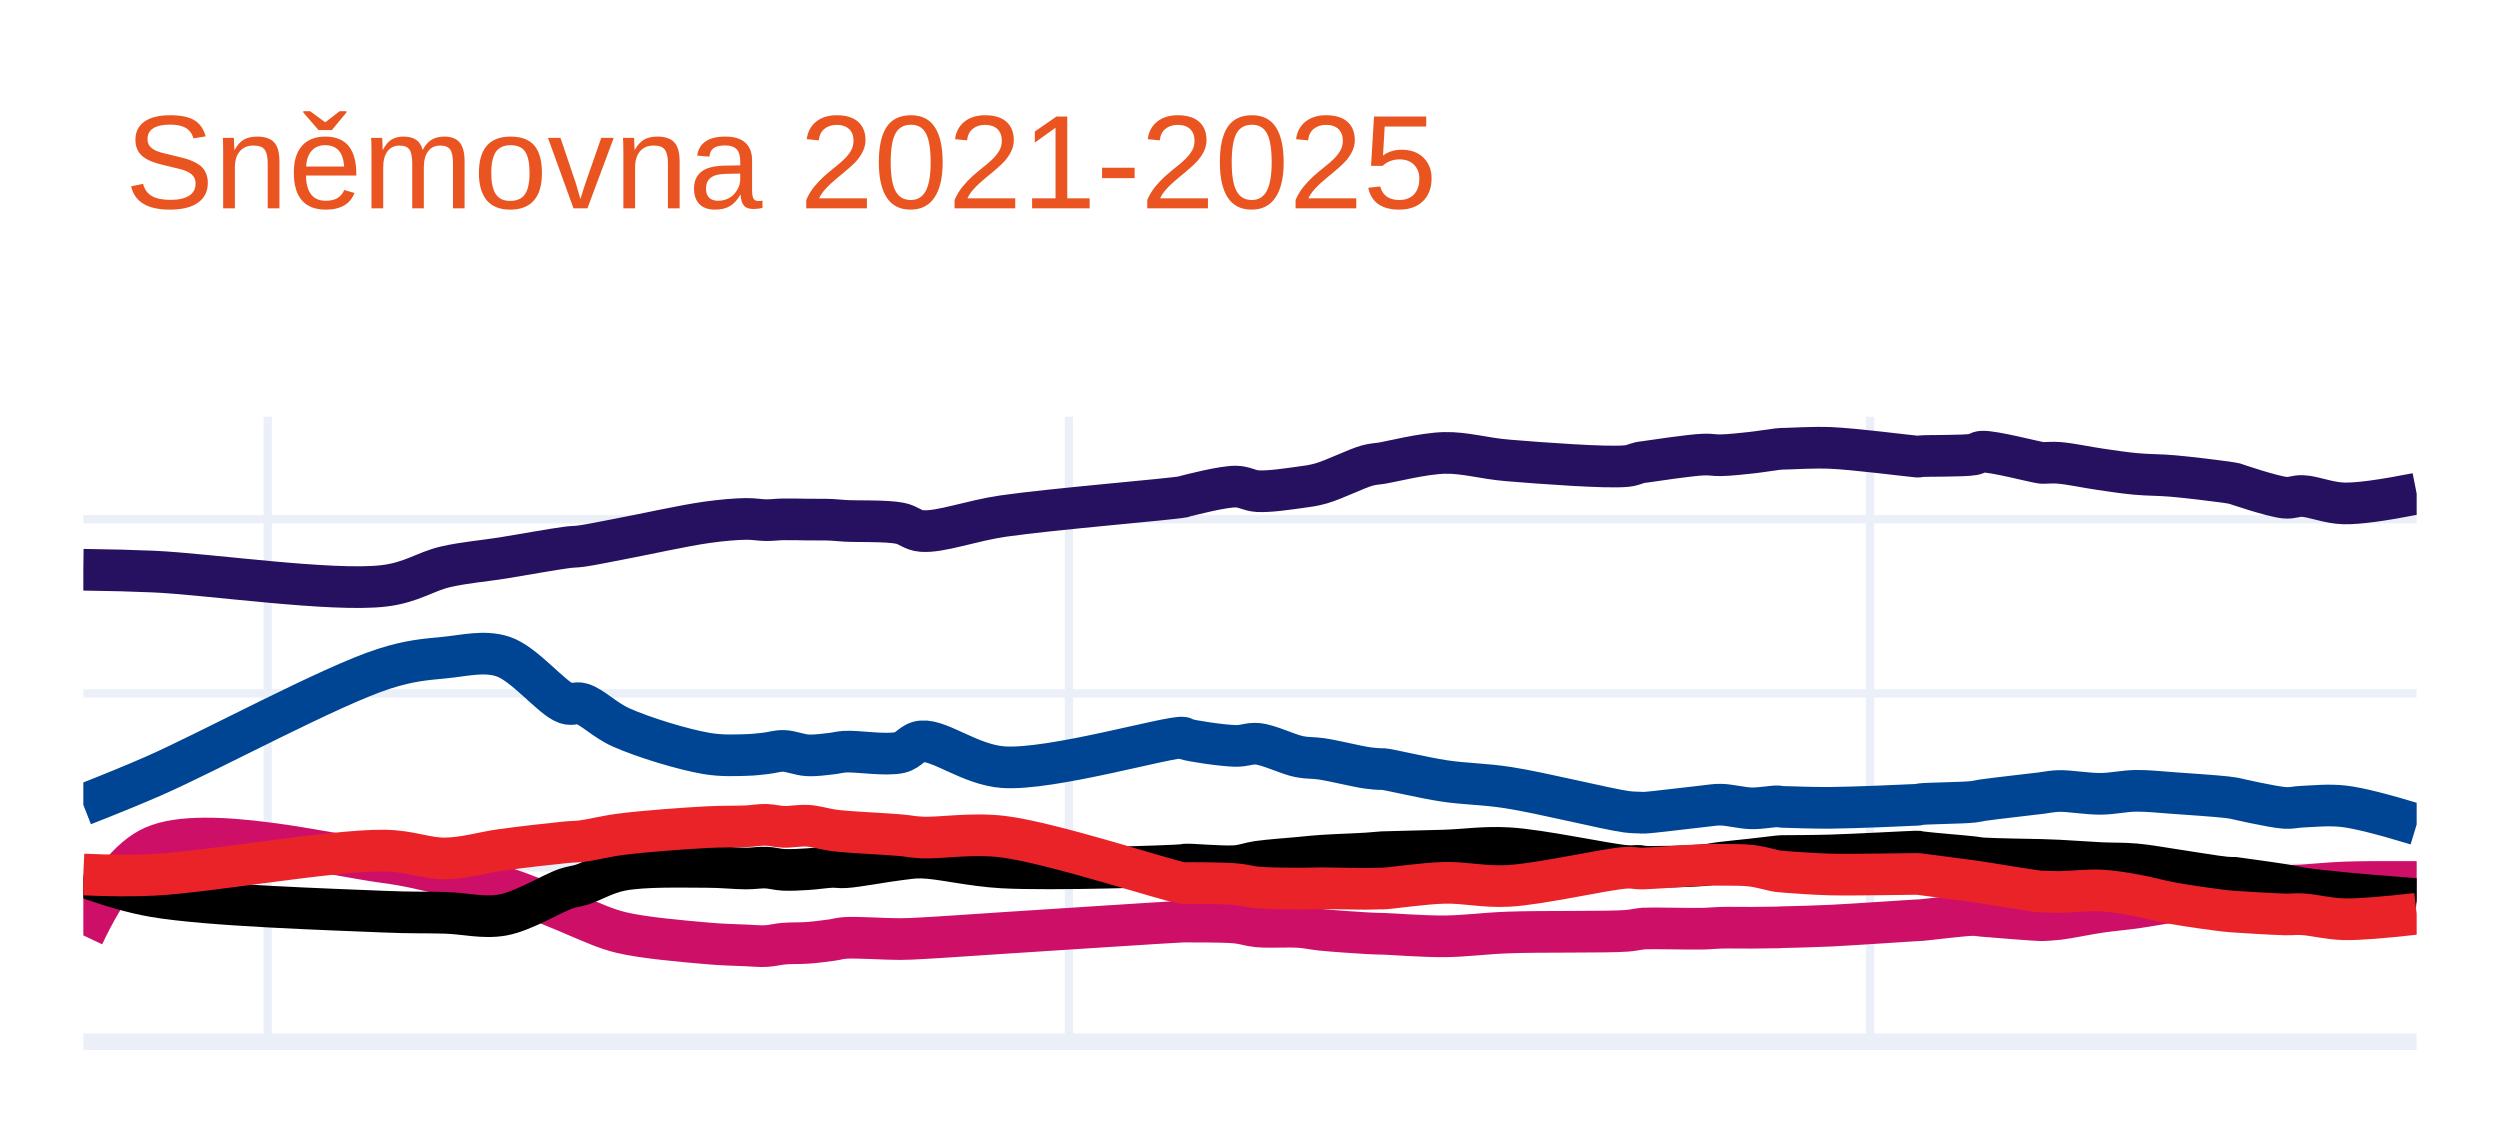
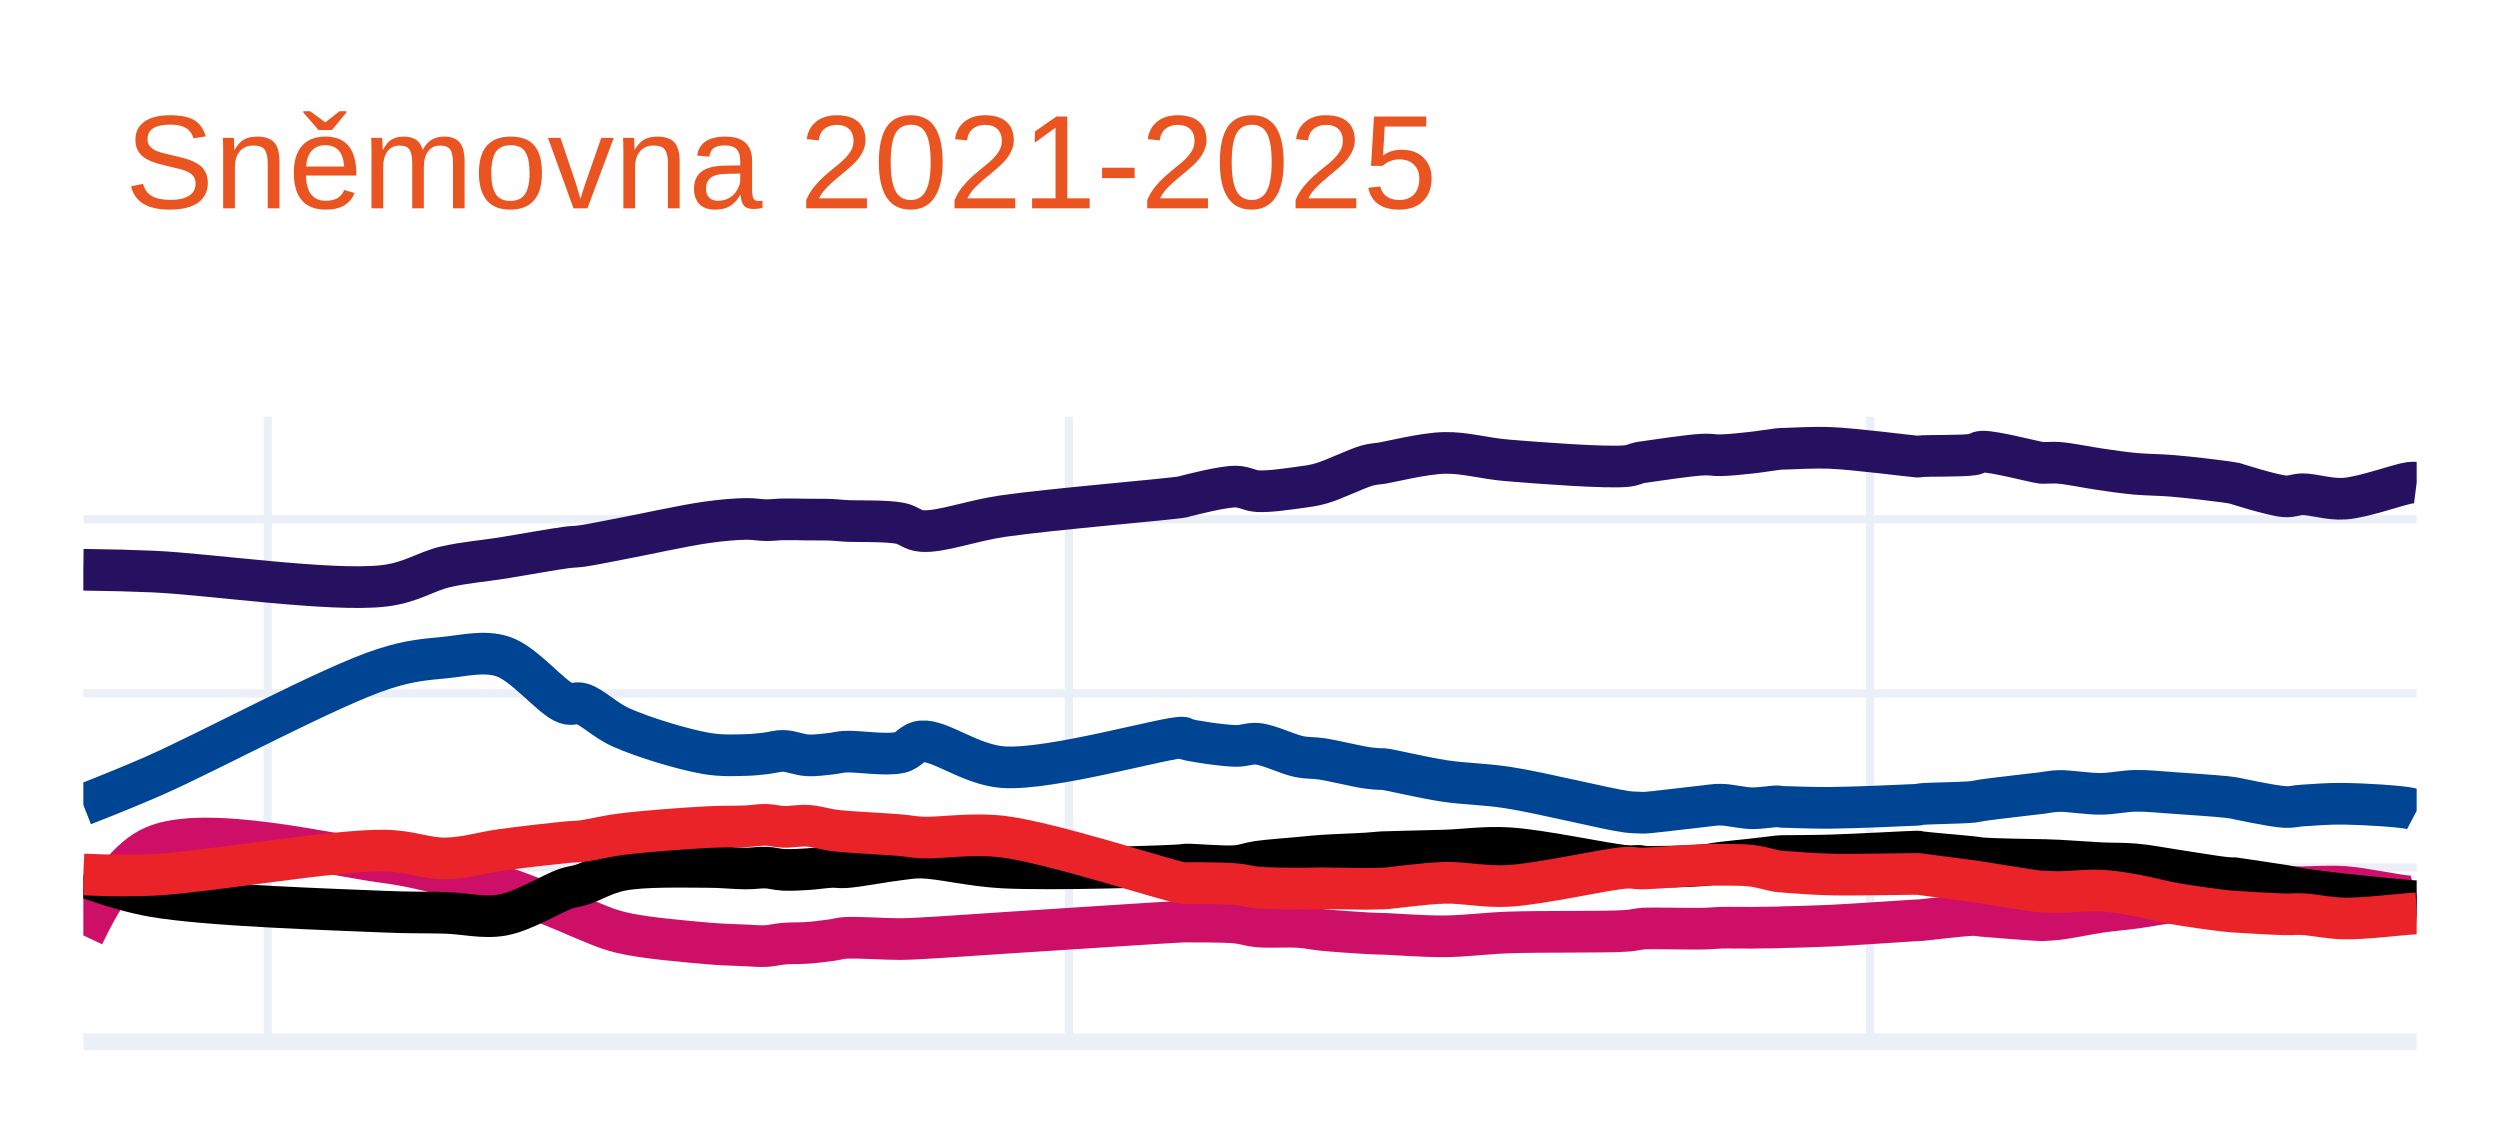
<svg xmlns="http://www.w3.org/2000/svg" class="main-svg" width="300" height="135" style="" viewBox="0 0 300 135">
  <rect x="0" y="0" width="300" height="135" style="fill: rgb(255, 255, 255); fill-opacity: 1;" />
-   <defs id="defs-2192ec">
+   <defs id="defs-5f197d">
    <g class="clips">
-       <clipPath id="clip2192ecxyplot" class="plotclip">
+       <clipPath id="clip5f197dxyplot" class="plotclip">
        <rect width="280" height="75" />
      </clipPath>
-       <clipPath class="axesclip" id="clip2192ecx">
+       <clipPath class="axesclip" id="clip5f197dx">
        <rect x="10" y="0" width="280" height="135" />
      </clipPath>
-       <clipPath class="axesclip" id="clip2192ecy">
+       <clipPath class="axesclip" id="clip5f197dy">
        <rect x="0" y="50" width="300" height="75" />
      </clipPath>
-       <clipPath class="axesclip" id="clip2192ecxy">
+       <clipPath class="axesclip" id="clip5f197dxy">
        <rect x="10" y="50" width="280" height="75" />
      </clipPath>
    </g>
    <g class="gradients" />
    <g class="patterns" />
  </defs>
  <g class="bglayer" />
  <g class="layer-below">
    <g class="imagelayer" />
    <g class="shapelayer" />
  </g>
  <g class="cartesianlayer">
    <g class="subplot xy">
      <g class="layer-subplot">
        <g class="shapelayer" />
        <g class="imagelayer" />
      </g>
      <g class="minor-gridlayer">
        <g class="x" />
        <g class="y" />
      </g>
      <g class="gridlayer">
        <g class="x">
          <path class="xgrid crisp" transform="translate(32.13,0)" d="M0,50v75" style="stroke: rgb(235, 240, 248); stroke-opacity: 1; stroke-width: 1px;" />
          <path class="xgrid crisp" transform="translate(128.27,0)" d="M0,50v75" style="stroke: rgb(235, 240, 248); stroke-opacity: 1; stroke-width: 1px;" />
          <path class="xgrid crisp" transform="translate(224.41,0)" d="M0,50v75" style="stroke: rgb(235, 240, 248); stroke-opacity: 1; stroke-width: 1px;" />
        </g>
        <g class="y">
          <path class="ygrid crisp" transform="translate(0,104.1)" d="M10,0h280" style="stroke: rgb(235, 240, 248); stroke-opacity: 1; stroke-width: 1px;" />
          <path class="ygrid crisp" transform="translate(0,83.21)" d="M10,0h280" style="stroke: rgb(235, 240, 248); stroke-opacity: 1; stroke-width: 1px;" />
          <path class="ygrid crisp" transform="translate(0,62.31)" d="M10,0h280" style="stroke: rgb(235, 240, 248); stroke-opacity: 1; stroke-width: 1px;" />
        </g>
      </g>
      <g class="zerolinelayer">
        <path class="yzl zl crisp" transform="translate(0,125)" d="M10,0h280" style="stroke: rgb(235, 240, 248); stroke-opacity: 1; stroke-width: 2px;" />
      </g>
      <path class="xlines-below" />
      <path class="ylines-below" />
      <g class="overlines-below" />
      <g class="xaxislayer-below" />
      <g class="yaxislayer-below" />
      <g class="overaxes-below" />
-       <g class="plot" transform="translate(10,50)" clip-path="url(#clip2192ecxyplot)">
+       <g class="plot" transform="translate(10,50)" clip-path="url(#clip5f197dxyplot)">
        <g class="scatterlayer mlayer">
-           <g class="trace scatter trace7358c0" style="stroke-miterlimit: 2; opacity: 1;">
+           <g class="trace scatter trace6bb744" style="stroke-miterlimit: 2; opacity: 1;">
            <g class="fills" />
            <g class="errorbars" />
            <g class="lines">
-               <path class="js-line" d="M0,18.37Q4.81,18.43 8.43,18.59C14.99,18.88 29.86,21.05 36.09,20.3C39.38,19.91 41.03,18.58 43.46,18.02C45.77,17.49 47.97,17.33 50.31,16.96C52.79,16.56 56.27,15.92 57.95,15.7C58.77,15.59 59.04,15.63 59.79,15.53C61.01,15.36 62.65,15 64.53,14.65C67.3,14.13 72.03,13.07 74.81,12.68C76.68,12.42 78.24,12.29 79.55,12.27C80.48,12.26 81.15,12.41 81.92,12.42C82.64,12.43 83.27,12.33 84.03,12.32C84.92,12.3 85.96,12.34 86.92,12.35C87.89,12.36 89,12.34 89.82,12.38C90.43,12.41 90.69,12.46 91.4,12.5C92.84,12.59 96.31,12.46 97.99,12.79C99.08,13 99.45,13.63 100.62,13.72C102.83,13.9 106.47,12.5 110.37,11.93C116.14,11.09 130.55,9.91 131.97,9.62C132.13,9.59 132.08,9.58 132.23,9.54C132.92,9.37 136.69,8.38 138.29,8.39C139.35,8.4 139.9,8.88 140.92,8.94C142.32,9.02 144.53,8.68 145.93,8.49C146.95,8.35 147.54,8.29 148.56,8C150.08,7.57 152.79,6.21 154.09,5.86C154.76,5.68 155.36,5.65 155.67,5.6C155.8,5.58 155.79,5.58 155.94,5.56C156.73,5.44 160.83,4.41 163.31,4.35C165.83,4.29 168.01,5.01 170.95,5.25C174.95,5.58 182.81,6.17 185.17,5.93C185.97,5.85 186.36,5.6 186.75,5.52C186.97,5.47 187,5.48 187.28,5.44C188.3,5.3 192.72,4.62 194.39,4.55C195.3,4.51 195.7,4.65 196.5,4.63C197.56,4.61 199.01,4.45 200.19,4.32C201.29,4.2 202.74,3.95 203.35,3.89C203.6,3.86 203.7,3.86 203.88,3.85C204.05,3.84 204.14,3.84 204.4,3.84C205.24,3.82 207.63,3.67 209.67,3.75C212.53,3.87 218.98,4.7 219.94,4.78C220.09,4.79 220.12,4.81 220.21,4.8C220.3,4.79 220.32,4.77 220.47,4.75C221.18,4.67 225.57,4.75 226.79,4.54C227.3,4.45 227.33,4.23 227.85,4.2C229.16,4.12 234.2,5.45 234.96,5.54C235.1,5.56 235.09,5.55 235.22,5.55C235.56,5.56 236.3,5.48 237.06,5.54C238.32,5.63 240.47,6.09 242.07,6.32C243.53,6.53 244.85,6.74 246.28,6.87C247.75,7.01 249.14,6.98 250.76,7.12C252.69,7.29 255.86,7.68 257.08,7.85C257.58,7.92 258.14,8.03 258.14,8.03C258.14,8.03 258.14,8.03 258.14,8.03C258.14,8.03 262.69,9.59 264.2,9.72C265.07,9.8 265.45,9.49 266.3,9.52C267.62,9.57 269.41,10.37 271.31,10.41Q273.81,10.46 280,9.24" style="vector-effect: none; fill: none; stroke: rgb(38, 16, 96); stroke-opacity: 1; stroke-width: 5px; opacity: 1;" />
+               <path class="js-line" d="M0,18.37Q4.81,18.43 8.43,18.59C14.99,18.88 29.86,21.05 36.09,20.3C39.38,19.91 41.03,18.58 43.46,18.02C45.77,17.49 47.97,17.33 50.31,16.96C52.79,16.56 56.27,15.92 57.95,15.7C58.77,15.59 59.04,15.63 59.79,15.53C61.01,15.36 62.65,15 64.53,14.65C67.3,14.13 72.03,13.07 74.81,12.68C76.68,12.42 78.24,12.29 79.55,12.27C80.48,12.26 81.15,12.41 81.92,12.42C82.64,12.43 83.27,12.33 84.03,12.32C84.92,12.3 85.96,12.34 86.92,12.35C87.89,12.36 89,12.34 89.82,12.38C90.43,12.41 90.69,12.46 91.4,12.5C92.84,12.59 96.31,12.46 97.99,12.79C99.08,13 99.45,13.63 100.62,13.72C102.83,13.9 106.47,12.5 110.37,11.93C116.14,11.09 130.55,9.91 131.97,9.62C132.13,9.59 132.08,9.58 132.23,9.54C132.92,9.37 136.69,8.38 138.29,8.39C139.35,8.4 139.9,8.88 140.92,8.94C142.32,9.02 144.53,8.68 145.93,8.49C146.95,8.35 147.54,8.29 148.56,8C150.08,7.57 152.79,6.21 154.09,5.86C154.76,5.68 155.36,5.65 155.67,5.6C155.8,5.58 155.79,5.58 155.94,5.56C156.73,5.44 160.83,4.41 163.31,4.35C165.83,4.29 168.01,5.01 170.95,5.25C174.95,5.58 182.81,6.17 185.17,5.93C185.97,5.85 186.36,5.6 186.75,5.52C186.97,5.47 187,5.48 187.28,5.44C188.3,5.3 192.72,4.62 194.39,4.55C195.3,4.51 195.7,4.65 196.5,4.63C197.56,4.61 199.01,4.45 200.19,4.32C201.29,4.2 202.74,3.95 203.35,3.89C203.6,3.86 203.7,3.86 203.88,3.85C204.05,3.84 204.14,3.84 204.4,3.84C205.24,3.82 207.63,3.67 209.67,3.75C212.53,3.87 218.98,4.7 219.94,4.78C220.09,4.79 220.12,4.81 220.21,4.8C220.3,4.79 220.32,4.77 220.47,4.75C221.18,4.67 225.57,4.75 226.79,4.54C227.3,4.45 227.33,4.23 227.85,4.2C229.16,4.12 234.2,5.45 234.96,5.54C235.1,5.56 235.09,5.55 235.22,5.55C235.56,5.56 236.3,5.48 237.06,5.54C238.32,5.63 240.47,6.09 242.07,6.32C243.53,6.53 244.85,6.73 246.28,6.86C247.75,6.99 249.14,6.97 250.76,7.11C252.69,7.27 255.86,7.65 257.08,7.82C257.58,7.89 258.14,7.99 258.14,7.99C258.14,7.99 258.14,7.99 258.14,7.99C258.14,7.99 262.7,9.46 264.2,9.56C265.07,9.62 265.45,9.32 266.3,9.31C267.61,9.3 269.46,9.96 271.31,9.84C273.66,9.69 277.94,8.08 279.21,7.93Q279.61,7.88 280,7.93" style="vector-effect: none; fill: none; stroke: rgb(38, 16, 96); stroke-opacity: 1; stroke-width: 5px; opacity: 1;" />
            </g>
            <g class="points" />
            <g class="text" />
          </g>
-           <g class="trace scatter trace41e9f9" style="stroke-miterlimit: 2; opacity: 1;">
+           <g class="trace scatter tracea54046" style="stroke-miterlimit: 2; opacity: 1;">
            <g class="fills" />
            <g class="errorbars" />
            <g class="lines">
-               <path class="js-line" d="M0,46.58Q4.83,44.69 8.43,43.12C15.01,40.24 29.72,32.28 36.09,30.25C39.25,29.24 41.04,29.14 43.46,28.9C45.78,28.67 48.08,28.06 50.31,28.77C52.93,29.6 56.2,33.81 57.95,34.4C58.72,34.66 59.07,34.23 59.79,34.44C61.04,34.8 62.58,36.42 64.53,37.29C67.24,38.5 72.01,39.95 74.81,40.42C76.67,40.73 78.24,40.63 79.55,40.6C80.48,40.58 81.15,40.48 81.92,40.4C82.64,40.32 83.27,40.09 84.03,40.11C84.92,40.13 85.95,40.59 86.92,40.64C87.88,40.69 89,40.52 89.82,40.43C90.43,40.36 90.69,40.25 91.4,40.2C92.84,40.11 96.32,40.69 97.99,40.3C99.1,40.04 99.44,39.06 100.62,38.96C102.82,38.78 106.44,41.77 110.37,42.06C116.12,42.48 130.55,38.26 131.97,38.52C132.14,38.55 132.08,38.62 132.23,38.67C132.92,38.91 136.68,39.48 138.29,39.51C139.35,39.53 139.92,39.16 140.92,39.26C142.34,39.4 144.51,40.52 145.93,40.8C146.94,41 147.53,40.91 148.56,41.06C150.07,41.28 152.8,41.97 154.09,42.15C154.77,42.25 155.36,42.28 155.67,42.29C155.8,42.29 155.79,42.27 155.94,42.28C156.73,42.34 160.82,43.34 163.31,43.71C165.83,44.09 168.02,44.06 170.95,44.51C174.97,45.13 182.79,47.09 185.17,47.41C185.95,47.51 186.36,47.49 186.75,47.51C186.97,47.52 187,47.54 187.28,47.53C188.3,47.49 192.72,46.92 194.39,46.75C195.3,46.66 195.7,46.55 196.5,46.56C197.56,46.58 199.01,46.97 200.19,47C201.28,47.02 202.74,46.74 203.35,46.76C203.6,46.77 203.7,46.82 203.88,46.83C204.05,46.84 204.14,46.83 204.4,46.84C205.24,46.86 207.62,46.96 209.67,46.94C212.53,46.92 218.98,46.63 219.94,46.58C220.1,46.57 220.12,46.57 220.21,46.56C220.3,46.55 220.32,46.52 220.47,46.5C221.18,46.4 225.57,46.36 226.79,46.22C227.29,46.16 227.34,46.11 227.85,46.03C229.17,45.83 234.2,45.27 234.96,45.17C235.11,45.15 235.09,45.15 235.22,45.13C235.55,45.09 236.3,44.94 237.06,44.92C238.32,44.89 240.47,45.27 242.07,45.26C243.53,45.25 244.85,44.92 246.28,44.9C247.75,44.88 249.14,45.05 250.76,45.16C252.69,45.29 255.86,45.52 257.08,45.65C257.58,45.7 258.14,45.8 258.14,45.8C258.14,45.8 258.14,45.8 258.14,45.8C258.14,45.8 262.7,46.86 264.2,46.95C265.08,47 265.45,46.83 266.3,46.8C267.61,46.75 269.43,46.54 271.31,46.76Q273.83,47.06 280,48.94" style="vector-effect: none; fill: none; stroke: rgb(0, 68, 148); stroke-opacity: 1; stroke-width: 5px; opacity: 1;" />
+               <path class="js-line" d="M0,46.58Q4.83,44.69 8.43,43.12C15.01,40.24 29.72,32.28 36.09,30.25C39.25,29.24 41.04,29.14 43.46,28.9C45.78,28.67 48.08,28.06 50.31,28.77C52.93,29.6 56.2,33.81 57.95,34.4C58.72,34.66 59.07,34.23 59.79,34.44C61.04,34.8 62.58,36.42 64.53,37.29C67.24,38.5 72.01,39.95 74.81,40.42C76.67,40.73 78.24,40.63 79.55,40.6C80.48,40.58 81.15,40.48 81.92,40.4C82.64,40.32 83.27,40.09 84.03,40.11C84.92,40.13 85.95,40.59 86.92,40.64C87.88,40.69 89,40.52 89.82,40.43C90.43,40.36 90.69,40.25 91.4,40.2C92.84,40.11 96.32,40.69 97.99,40.3C99.1,40.04 99.44,39.06 100.62,38.96C102.82,38.78 106.44,41.77 110.37,42.06C116.12,42.48 130.55,38.26 131.97,38.52C132.14,38.55 132.08,38.62 132.23,38.67C132.92,38.91 136.68,39.48 138.29,39.51C139.35,39.53 139.92,39.16 140.92,39.26C142.34,39.4 144.51,40.52 145.93,40.8C146.94,41 147.53,40.91 148.56,41.06C150.07,41.28 152.8,41.97 154.09,42.15C154.77,42.25 155.36,42.28 155.67,42.29C155.8,42.29 155.79,42.27 155.94,42.28C156.73,42.34 160.82,43.34 163.31,43.71C165.83,44.09 168.02,44.06 170.95,44.51C174.97,45.13 182.79,47.09 185.17,47.41C185.95,47.51 186.36,47.49 186.75,47.51C186.97,47.52 187,47.54 187.28,47.53C188.3,47.49 192.72,46.92 194.39,46.75C195.3,46.66 195.7,46.55 196.5,46.56C197.56,46.57 199.01,46.96 200.19,46.99C201.28,47.01 202.74,46.74 203.35,46.76C203.6,46.77 203.7,46.82 203.88,46.83C204.05,46.84 204.14,46.83 204.4,46.84C205.24,46.86 207.62,46.96 209.67,46.94C212.53,46.92 218.98,46.63 219.94,46.58C220.1,46.57 220.12,46.57 220.21,46.56C220.3,46.55 220.32,46.52 220.47,46.5C221.18,46.4 225.57,46.36 226.79,46.22C227.29,46.16 227.34,46.11 227.85,46.03C229.17,45.83 234.2,45.27 234.96,45.17C235.11,45.15 235.09,45.15 235.22,45.13C235.55,45.09 236.3,44.94 237.06,44.92C238.32,44.89 240.47,45.27 242.07,45.26C243.53,45.25 244.85,44.92 246.28,44.9C247.75,44.88 249.14,45.04 250.76,45.15C252.69,45.28 255.86,45.5 257.08,45.63C257.58,45.68 258.14,45.77 258.14,45.77C258.14,45.77 258.14,45.77 258.14,45.77C258.14,45.77 262.7,46.77 264.2,46.84C265.08,46.88 265.45,46.71 266.3,46.66C267.61,46.58 269.45,46.42 271.31,46.45C273.65,46.48 277.95,46.74 279.21,47.01Q279.62,47.1 280,47.3" style="vector-effect: none; fill: none; stroke: rgb(0, 68, 148); stroke-opacity: 1; stroke-width: 5px; opacity: 1;" />
            </g>
            <g class="points" />
            <g class="text" />
          </g>
-           <g class="trace scatter tracea1fdfb" style="stroke-miterlimit: 2; opacity: 1;">
+           <g class="trace scatter tracead420c" style="stroke-miterlimit: 2; opacity: 1;">
            <g class="fills" />
            <g class="errorbars" />
            <g class="lines">
-               <path class="js-line" d="M0,62.25Q4.12,53.51 8.43,51.6C14.59,48.87 29.83,52.63 36.09,53.46C39.35,53.89 41.05,54.41 43.46,54.92C45.79,55.41 47.99,55.76 50.31,56.46C52.81,57.22 56.28,58.7 57.95,59.38C58.78,59.72 59.03,59.87 59.79,60.17C61,60.65 62.62,61.44 64.53,61.9C67.27,62.56 72.03,62.95 74.81,63.2C76.69,63.37 78.24,63.39 79.55,63.45C80.48,63.49 81.15,63.57 81.92,63.53C82.65,63.49 83.27,63.31 84.03,63.24C84.92,63.16 85.96,63.21 86.92,63.14C87.89,63.07 89,62.92 89.82,62.81C90.43,62.73 90.69,62.6 91.4,62.55C92.84,62.45 96.29,62.7 97.99,62.69C99.06,62.68 99.47,62.65 100.62,62.59C102.84,62.48 106.48,62.21 110.37,61.96C116.16,61.59 130.55,60.64 131.97,60.59C132.13,60.59 132.09,60.59 132.23,60.59C132.92,60.6 136.69,60.56 138.29,60.71C139.35,60.81 139.9,61.07 140.92,61.17C142.32,61.3 144.53,61.14 145.93,61.24C146.95,61.31 147.52,61.47 148.56,61.58C150.06,61.73 152.81,61.92 154.09,61.99C154.78,62.03 155.36,62.04 155.67,62.05C155.8,62.05 155.79,62.05 155.94,62.05C156.73,62.07 160.83,62.38 163.31,62.36C165.83,62.34 168.01,62.01 170.95,61.9C174.96,61.75 182.8,61.88 185.17,61.7C185.96,61.64 186.36,61.53 186.75,61.48C186.97,61.45 187,61.44 187.28,61.42C188.3,61.36 192.72,61.48 194.39,61.44C195.3,61.42 195.7,61.35 196.5,61.33C197.56,61.3 199.01,61.34 200.19,61.33C201.28,61.32 202.74,61.31 203.35,61.29C203.6,61.28 203.7,61.27 203.88,61.26C204.05,61.25 204.14,61.26 204.4,61.25C205.24,61.23 207.62,61.18 209.67,61.08C212.53,60.94 218.98,60.49 219.94,60.44C220.09,60.43 220.12,60.43 220.21,60.43C220.3,60.43 220.33,60.43 220.47,60.42C221.18,60.37 225.57,59.8 226.79,59.8C227.29,59.8 227.34,59.86 227.85,59.9C229.17,60.01 234.2,60.42 234.96,60.43C235.11,60.43 235.09,60.43 235.22,60.42C235.56,60.4 236.3,60.37 237.06,60.28C238.32,60.13 240.47,59.66 242.07,59.43C243.53,59.22 244.86,59.12 246.28,58.92C247.75,58.72 249.13,58.42 250.76,58.23C252.68,58 255.86,57.9 257.08,57.71C257.59,57.63 258.14,57.47 258.14,57.47C258.14,57.47 258.14,57.47 258.14,57.47C258.14,57.47 262.7,56.54 264.2,56.36C265.08,56.26 265.45,56.3 266.3,56.25C267.61,56.17 269.41,55.97 271.31,55.9Q273.81,55.8 280,55.84" style="vector-effect: none; fill: none; stroke: rgb(206, 15, 104); stroke-opacity: 1; stroke-width: 5px; opacity: 1;" />
+               <path class="js-line" d="M0,62.25Q4.12,53.51 8.43,51.6C14.59,48.87 29.83,52.63 36.09,53.46C39.35,53.89 41.05,54.41 43.46,54.92C45.79,55.41 47.99,55.76 50.31,56.46C52.81,57.22 56.28,58.7 57.95,59.38C58.78,59.72 59.03,59.87 59.79,60.17C61,60.65 62.62,61.44 64.53,61.9C67.27,62.56 72.03,62.95 74.81,63.2C76.69,63.37 78.24,63.39 79.55,63.45C80.48,63.49 81.15,63.57 81.92,63.53C82.65,63.49 83.27,63.31 84.03,63.24C84.92,63.16 85.96,63.21 86.92,63.14C87.89,63.07 89,62.92 89.82,62.81C90.43,62.73 90.69,62.6 91.4,62.55C92.84,62.45 96.29,62.7 97.99,62.69C99.06,62.68 99.47,62.65 100.62,62.59C102.84,62.48 106.48,62.21 110.37,61.96C116.16,61.59 130.55,60.64 131.97,60.59C132.13,60.59 132.09,60.59 132.23,60.59C132.92,60.6 136.69,60.56 138.29,60.71C139.35,60.81 139.9,61.07 140.92,61.17C142.32,61.3 144.53,61.14 145.93,61.24C146.95,61.31 147.52,61.47 148.56,61.58C150.06,61.73 152.81,61.92 154.09,61.99C154.78,62.03 155.36,62.04 155.67,62.05C155.8,62.05 155.79,62.05 155.94,62.05C156.73,62.07 160.83,62.38 163.31,62.36C165.83,62.34 168.01,62.01 170.95,61.9C174.96,61.75 182.8,61.88 185.17,61.7C185.96,61.64 186.36,61.53 186.75,61.48C186.97,61.45 187,61.44 187.28,61.42C188.3,61.36 192.72,61.48 194.39,61.44C195.3,61.42 195.7,61.35 196.5,61.33C197.56,61.3 199.01,61.34 200.19,61.33C201.28,61.32 202.74,61.31 203.35,61.29C203.6,61.28 203.7,61.27 203.88,61.26C204.05,61.25 204.14,61.26 204.4,61.25C205.24,61.23 207.62,61.18 209.67,61.08C212.53,60.94 218.98,60.49 219.94,60.44C220.09,60.43 220.12,60.43 220.21,60.43C220.3,60.43 220.33,60.43 220.47,60.42C221.18,60.37 225.57,59.8 226.79,59.8C227.29,59.8 227.34,59.86 227.85,59.9C229.17,60.01 234.2,60.42 234.96,60.43C235.11,60.43 235.09,60.43 235.22,60.42C235.56,60.4 236.3,60.37 237.06,60.28C238.32,60.13 240.47,59.66 242.07,59.43C243.53,59.22 244.86,59.12 246.28,58.93C247.75,58.73 249.13,58.44 250.76,58.25C252.68,58.03 255.86,57.93 257.08,57.75C257.58,57.68 258.14,57.52 258.14,57.52C258.14,57.52 258.14,57.52 258.14,57.52C258.14,57.52 262.7,56.66 264.2,56.52C265.08,56.44 265.45,56.48 266.3,56.47C267.61,56.45 269.46,56.31 271.31,56.43C273.65,56.59 277.94,57.57 279.21,57.56Q279.61,57.56 280,57.44" style="vector-effect: none; fill: none; stroke: rgb(206, 15, 104); stroke-opacity: 1; stroke-width: 5px; opacity: 1;" />
            </g>
            <g class="points" />
            <g class="text" />
          </g>
-           <g class="trace scatter trace38dde8" style="stroke-miterlimit: 2; opacity: 1;">
+           <g class="trace scatter trace2472ba" style="stroke-miterlimit: 2; opacity: 1;">
            <g class="fills" />
            <g class="errorbars" />
            <g class="lines">
-               <path class="js-line" d="M0,55.15Q4.77,56.91 8.43,57.55C14.95,58.68 29.81,59.13 36.09,59.4C39.33,59.54 41.05,59.47 43.46,59.54C45.79,59.61 48.01,60.21 50.31,59.8C52.84,59.35 56.26,57.19 57.95,56.63C58.76,56.36 59.04,56.4 59.79,56.17C61.01,55.79 62.61,54.8 64.53,54.42C67.27,53.88 72.04,54.03 74.81,54.03C76.69,54.03 78.24,54.22 79.55,54.22C80.48,54.22 81.15,54.08 81.92,54.11C82.65,54.14 83.27,54.34 84.03,54.38C84.92,54.42 85.96,54.36 86.92,54.3C87.89,54.24 89,54.06 89.82,54.03C90.43,54.01 90.7,54.11 91.4,54.07C92.85,53.99 96.29,53.32 97.99,53.13C99.06,53.01 99.47,52.89 100.62,52.91C102.84,52.95 106.47,53.89 110.37,54.1C116.15,54.41 130.55,53.95 131.97,53.8C132.13,53.78 132.09,53.76 132.23,53.75C132.92,53.69 136.69,54.06 138.29,53.93C139.35,53.84 139.9,53.56 140.92,53.41C142.32,53.21 144.53,53.06 145.93,52.93C146.95,52.83 147.52,52.76 148.56,52.69C150.06,52.58 152.81,52.5 154.09,52.41C154.78,52.36 155.36,52.3 155.67,52.28C155.8,52.27 155.79,52.27 155.94,52.26C156.73,52.22 160.83,52.15 163.31,52.07C165.83,51.99 168.02,51.62 170.95,51.78C174.97,52 182.8,53.75 185.17,53.92C185.96,53.98 186.36,53.88 186.75,53.91C186.97,53.93 187,53.98 187.28,54C188.3,54.07 192.72,53.97 194.39,53.83C195.3,53.75 195.7,53.63 196.5,53.53C197.56,53.4 199.01,53.26 200.19,53.13C201.28,53.01 202.74,52.82 203.35,52.76C203.6,52.74 203.7,52.73 203.88,52.72C204.05,52.71 204.14,52.72 204.4,52.72C205.24,52.71 207.62,52.71 209.67,52.65C212.53,52.57 218.98,52.21 219.94,52.19C220.09,52.19 220.12,52.18 220.21,52.19C220.3,52.2 220.32,52.23 220.47,52.25C221.18,52.37 225.57,52.72 226.79,52.86C227.29,52.92 227.34,52.96 227.85,53C229.17,53.1 234.2,53.17 234.96,53.19C235.11,53.19 235.09,53.2 235.22,53.2C235.56,53.21 236.3,53.23 237.06,53.27C238.32,53.33 240.47,53.49 242.07,53.57C243.53,53.64 244.86,53.59 246.28,53.72C247.75,53.85 249.14,54.12 250.76,54.36C252.69,54.64 255.85,55.19 257.08,55.3C257.58,55.35 258.14,55.34 258.14,55.34C258.14,55.34 258.14,55.34 258.14,55.34C258.14,55.34 262.7,55.96 264.2,56.21C265.08,56.36 265.45,56.47 266.3,56.6C267.61,56.8 269.41,56.98 271.31,57.17Q273.81,57.42 280,57.89" style="vector-effect: none; fill: none; stroke: rgb(0, 0, 0); stroke-opacity: 1; stroke-width: 5px; opacity: 1;" />
+               <path class="js-line" d="M0,55.15Q4.77,56.91 8.43,57.55C14.95,58.68 29.81,59.13 36.09,59.4C39.33,59.54 41.05,59.47 43.46,59.54C45.79,59.61 48.01,60.21 50.31,59.8C52.84,59.35 56.26,57.19 57.95,56.63C58.76,56.36 59.04,56.4 59.79,56.17C61.01,55.79 62.61,54.8 64.53,54.42C67.27,53.88 72.04,54.03 74.81,54.03C76.69,54.03 78.24,54.22 79.55,54.22C80.48,54.22 81.15,54.08 81.92,54.11C82.65,54.14 83.27,54.34 84.03,54.38C84.92,54.42 85.96,54.36 86.92,54.3C87.89,54.24 89,54.06 89.82,54.03C90.43,54.01 90.7,54.11 91.4,54.07C92.85,53.99 96.29,53.32 97.99,53.13C99.06,53.01 99.47,52.89 100.62,52.91C102.84,52.95 106.47,53.89 110.37,54.1C116.15,54.41 130.55,53.95 131.97,53.8C132.13,53.78 132.09,53.76 132.23,53.75C132.92,53.69 136.69,54.06 138.29,53.93C139.35,53.84 139.9,53.56 140.92,53.41C142.32,53.21 144.53,53.06 145.93,52.93C146.95,52.83 147.52,52.76 148.56,52.69C150.06,52.58 152.81,52.5 154.09,52.41C154.78,52.36 155.36,52.3 155.67,52.28C155.8,52.27 155.79,52.27 155.94,52.26C156.73,52.22 160.83,52.15 163.31,52.07C165.83,51.99 168.02,51.62 170.95,51.78C174.97,52 182.8,53.75 185.17,53.92C185.96,53.98 186.36,53.88 186.75,53.91C186.97,53.93 187,53.98 187.28,54C188.3,54.07 192.72,53.97 194.39,53.83C195.3,53.75 195.7,53.63 196.5,53.53C197.56,53.4 199.01,53.26 200.19,53.13C201.28,53.01 202.74,52.82 203.35,52.76C203.6,52.74 203.7,52.73 203.88,52.72C204.05,52.71 204.14,52.72 204.4,52.72C205.24,52.71 207.62,52.71 209.67,52.65C212.53,52.57 218.98,52.21 219.94,52.19C220.09,52.19 220.12,52.18 220.21,52.19C220.3,52.2 220.32,52.23 220.47,52.25C221.18,52.37 225.57,52.72 226.79,52.86C227.29,52.92 227.34,52.96 227.85,53C229.17,53.11 234.2,53.19 234.96,53.2C235.11,53.2 235.09,53.2 235.22,53.2C235.56,53.21 236.3,53.23 237.06,53.27C238.32,53.33 240.47,53.5 242.07,53.58C243.53,53.65 244.86,53.6 246.28,53.73C247.75,53.86 249.14,54.15 250.76,54.39C252.69,54.68 255.85,55.22 257.08,55.34C257.58,55.39 258.14,55.39 258.14,55.39C258.14,55.39 258.14,55.39 258.14,55.39C258.14,55.39 262.7,56.05 264.2,56.3C265.08,56.45 265.45,56.57 266.3,56.7C267.61,56.91 269.45,57.12 271.31,57.33C273.64,57.59 277.94,58.02 279.21,58.11Q279.61,58.14 280,58.15" style="vector-effect: none; fill: none; stroke: rgb(0, 0, 0); stroke-opacity: 1; stroke-width: 5px; opacity: 1;" />
            </g>
            <g class="points" />
            <g class="text" />
          </g>
-           <g class="trace scatter tracef647e6" style="stroke-miterlimit: 2; opacity: 1;">
+           <g class="trace scatter trace071da9" style="stroke-miterlimit: 2; opacity: 1;">
            <g class="fills" />
            <g class="errorbars" />
            <g class="lines">
-               <path class="js-line" d="M0,54.94Q4.82,55.16 8.43,54.98C15,54.65 29.81,52 36.09,52.07C39.33,52.11 41.05,53.04 43.46,53.01C45.79,52.98 47.96,52.28 50.31,51.96C52.78,51.63 56.27,51.23 57.95,51.07C58.77,50.99 59.04,51.03 59.79,50.94C61.01,50.79 62.64,50.35 64.53,50.11C67.3,49.75 72.04,49.41 74.81,49.26C76.69,49.16 78.24,49.21 79.55,49.15C80.48,49.11 81.15,48.96 81.92,48.98C82.64,49 83.27,49.19 84.03,49.22C84.92,49.25 85.96,49.03 86.92,49.09C87.89,49.15 89,49.49 89.82,49.61C90.42,49.7 90.69,49.72 91.4,49.78C92.84,49.91 96.29,50.07 97.99,50.22C99.07,50.31 99.46,50.44 100.62,50.5C102.84,50.61 106.52,49.93 110.37,50.4C116.2,51.11 130.54,55.83 131.97,55.98C132.12,56 132.09,55.97 132.23,55.97C132.92,55.96 136.69,55.96 138.29,56.1C139.35,56.19 139.9,56.41 140.92,56.5C142.32,56.62 144.53,56.62 145.93,56.63C146.95,56.64 147.52,56.59 148.56,56.59C150.06,56.59 152.81,56.67 154.09,56.66C154.78,56.66 155.36,56.62 155.67,56.62C155.8,56.62 155.79,56.63 155.94,56.63C156.73,56.61 160.83,56 163.31,55.94C165.83,55.88 168.02,56.46 170.95,56.31C174.97,56.1 182.8,54.24 185.17,54.13C185.96,54.09 186.36,54.21 186.75,54.22C186.97,54.23 187,54.23 187.28,54.22C188.3,54.19 192.72,53.86 194.39,53.8C195.3,53.77 195.7,53.77 196.5,53.78C197.56,53.79 199.01,53.75 200.19,53.89C201.29,54.02 202.74,54.46 203.35,54.55C203.6,54.59 203.7,54.57 203.88,54.59C204.05,54.6 204.14,54.62 204.4,54.64C205.24,54.7 207.62,54.89 209.67,54.94C212.53,55.01 218.98,54.86 219.94,54.87C220.09,54.87 220.12,54.87 220.21,54.88C220.3,54.89 220.33,54.89 220.47,54.91C221.18,55 225.57,55.57 226.79,55.74C227.29,55.81 227.34,55.82 227.85,55.9C229.17,56.1 234.2,56.95 234.96,56.99C235.1,57 235.09,56.98 235.22,56.98C235.56,56.98 236.3,57.04 237.06,57.04C238.32,57.04 240.48,56.78 242.07,56.86C243.54,56.93 244.86,57.17 246.28,57.42C247.76,57.68 249.13,58.1 250.76,58.39C252.68,58.74 255.85,59.17 257.08,59.31C257.58,59.37 258.14,59.4 258.14,59.4C258.14,59.4 258.14,59.4 258.14,59.4C258.14,59.4 262.7,59.7 264.2,59.73C265.08,59.75 265.45,59.66 266.3,59.71C267.61,59.78 269.41,60.27 271.31,60.31Q273.81,60.36 280,59.65" style="vector-effect: none; fill: none; stroke: rgb(234, 35, 41); stroke-opacity: 1; stroke-width: 5px; opacity: 1;" />
+               <path class="js-line" d="M0,54.94Q4.82,55.16 8.43,54.98C15,54.65 29.81,52 36.09,52.07C39.33,52.11 41.05,53.04 43.46,53.01C45.79,52.98 47.96,52.28 50.31,51.96C52.78,51.63 56.27,51.23 57.95,51.07C58.77,50.99 59.04,51.03 59.79,50.94C61.01,50.79 62.64,50.35 64.53,50.11C67.3,49.75 72.04,49.41 74.81,49.26C76.69,49.16 78.24,49.21 79.55,49.15C80.48,49.11 81.15,48.96 81.92,48.98C82.64,49 83.27,49.19 84.03,49.22C84.92,49.25 85.96,49.03 86.92,49.09C87.89,49.15 89,49.49 89.82,49.61C90.42,49.7 90.69,49.72 91.4,49.78C92.84,49.91 96.29,50.07 97.99,50.22C99.07,50.31 99.46,50.44 100.62,50.5C102.84,50.61 106.52,49.93 110.37,50.4C116.2,51.11 130.54,55.83 131.97,55.98C132.12,56 132.09,55.97 132.23,55.97C132.92,55.96 136.69,55.96 138.29,56.1C139.35,56.19 139.9,56.41 140.92,56.5C142.32,56.62 144.53,56.62 145.93,56.63C146.95,56.64 147.52,56.59 148.56,56.59C150.06,56.59 152.81,56.67 154.09,56.66C154.78,56.66 155.36,56.62 155.67,56.62C155.8,56.62 155.79,56.63 155.94,56.63C156.73,56.61 160.83,56 163.31,55.94C165.83,55.88 168.02,56.46 170.95,56.31C174.97,56.1 182.8,54.24 185.17,54.13C185.96,54.09 186.36,54.21 186.75,54.22C186.97,54.23 187,54.23 187.28,54.22C188.3,54.19 192.72,53.86 194.39,53.8C195.3,53.77 195.7,53.77 196.5,53.78C197.56,53.79 199.01,53.75 200.19,53.89C201.29,54.02 202.74,54.46 203.35,54.55C203.6,54.59 203.7,54.57 203.88,54.59C204.05,54.6 204.14,54.62 204.4,54.64C205.24,54.7 207.62,54.89 209.67,54.94C212.53,55.01 218.98,54.86 219.94,54.87C220.09,54.87 220.12,54.87 220.21,54.88C220.3,54.89 220.33,54.89 220.47,54.91C221.18,55 225.57,55.57 226.79,55.74C227.29,55.81 227.34,55.82 227.85,55.9C229.17,56.1 234.2,56.95 234.96,56.99C235.1,57 235.09,56.98 235.22,56.98C235.56,56.98 236.3,57.05 237.06,57.05C238.32,57.05 240.48,56.79 242.07,56.87C243.54,56.94 244.86,57.18 246.28,57.43C247.76,57.69 249.13,58.11 250.76,58.4C252.68,58.75 255.85,59.17 257.08,59.31C257.58,59.37 258.14,59.4 258.14,59.4C258.14,59.4 258.14,59.4 258.14,59.4C258.14,59.4 262.7,59.69 264.2,59.72C265.08,59.74 265.45,59.66 266.3,59.7C267.61,59.76 269.45,60.19 271.31,60.22C273.64,60.26 277.94,59.74 279.21,59.66Q279.61,59.63 280,59.61" style="vector-effect: none; fill: none; stroke: rgb(234, 35, 41); stroke-opacity: 1; stroke-width: 5px; opacity: 1;" />
            </g>
            <g class="points" />
            <g class="text" />
          </g>
        </g>
      </g>
      <g class="overplot" />
      <path class="xlines-above crisp" d="M0,0" style="fill: none;" />
      <path class="ylines-above crisp" d="M0,0" style="fill: none;" />
      <g class="overlines-above" />
      <g class="xaxislayer-above" />
      <g class="yaxislayer-above" />
      <g class="overaxes-above" />
    </g>
  </g>
  <g class="polarlayer" />
  <g class="smithlayer" />
  <g class="ternarylayer" />
  <g class="geolayer" />
  <g class="funnelarealayer" />
  <g class="pielayer" />
  <g class="iciclelayer" />
  <g class="treemaplayer" />
  <g class="sunburstlayer" />
  <g class="glimages" />
-   <defs id="topdefs-2192ec">
+   <defs id="topdefs-5f197d">
    <g class="clips" />
  </defs>
  <g class="layer-above">
    <g class="imagelayer" />
    <g class="shapelayer" />
  </g>
  <g class="infolayer">
    <g class="g-gtitle">
      <text class="gtitle" x="15" y="25" text-anchor="start" dy="0em" style="font-family: Ubuntu, verdana, arial, sans-serif; font-size: 16px; fill: rgb(233, 84, 32); opacity: 1; font-weight: normal; white-space: pre;">Sněmovna 2021-2025</text>
    </g>
    <g class="g-xtitle" />
    <g class="g-ytitle" />
  </g>
</svg>
